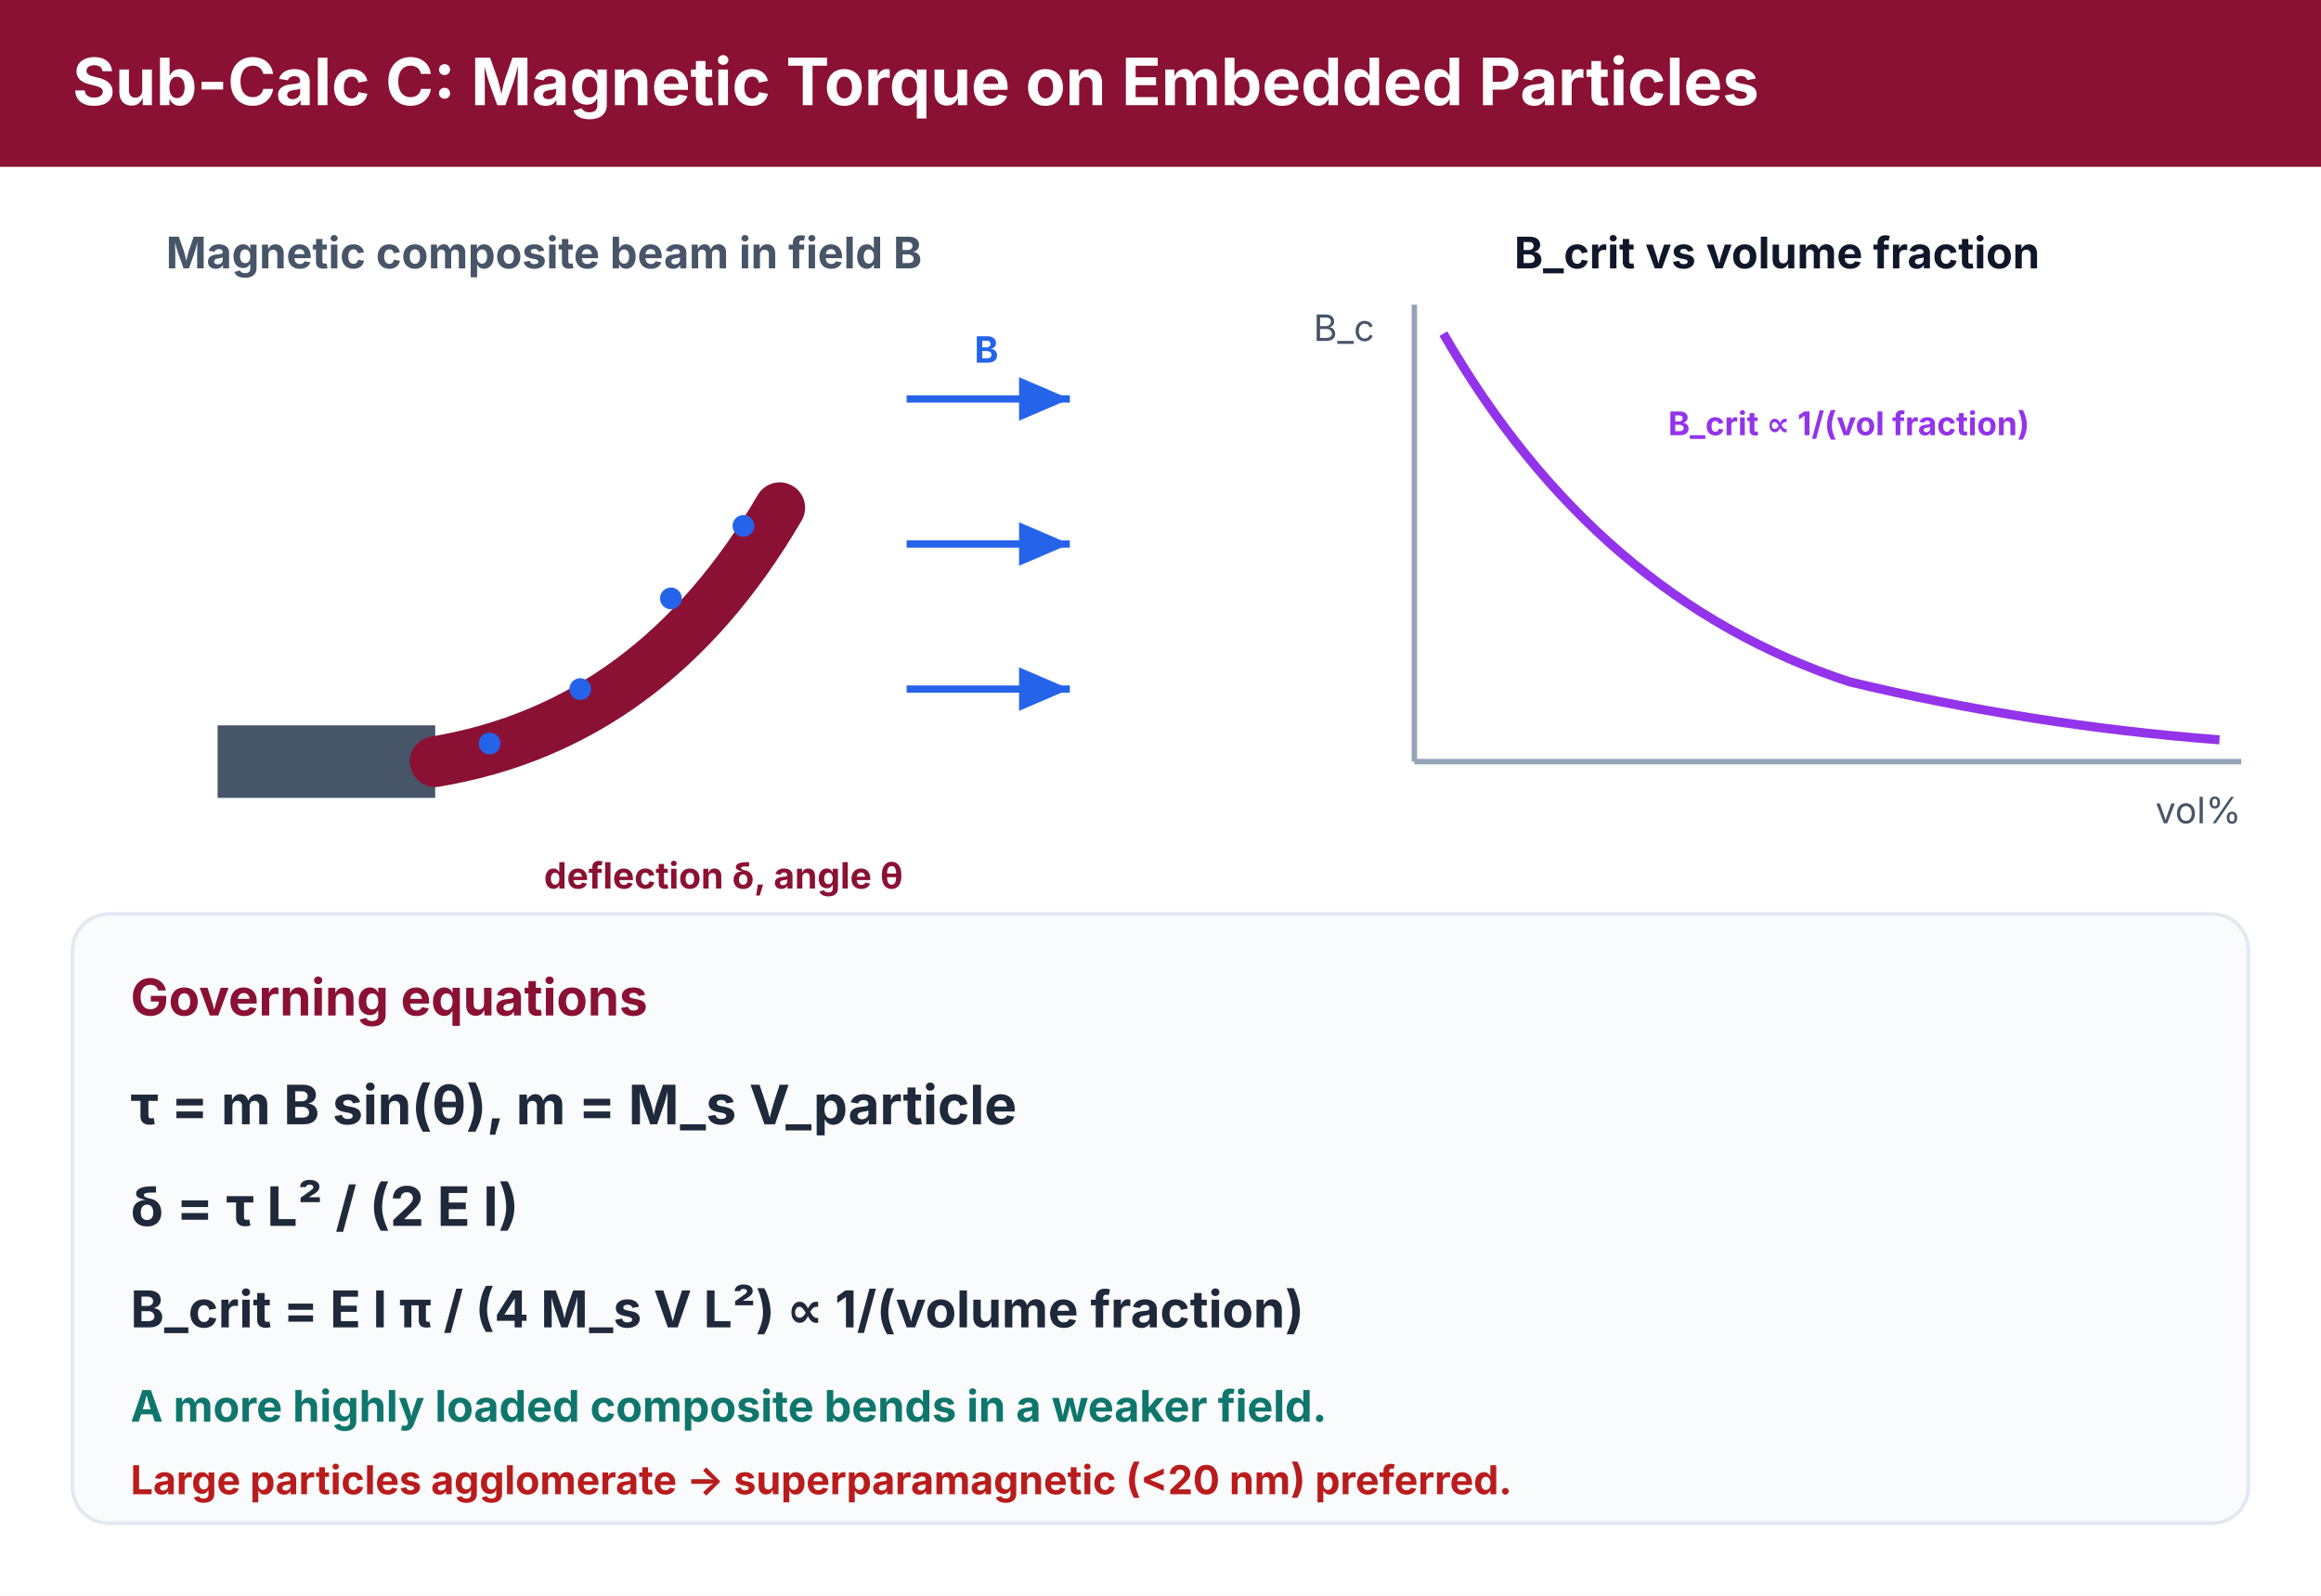
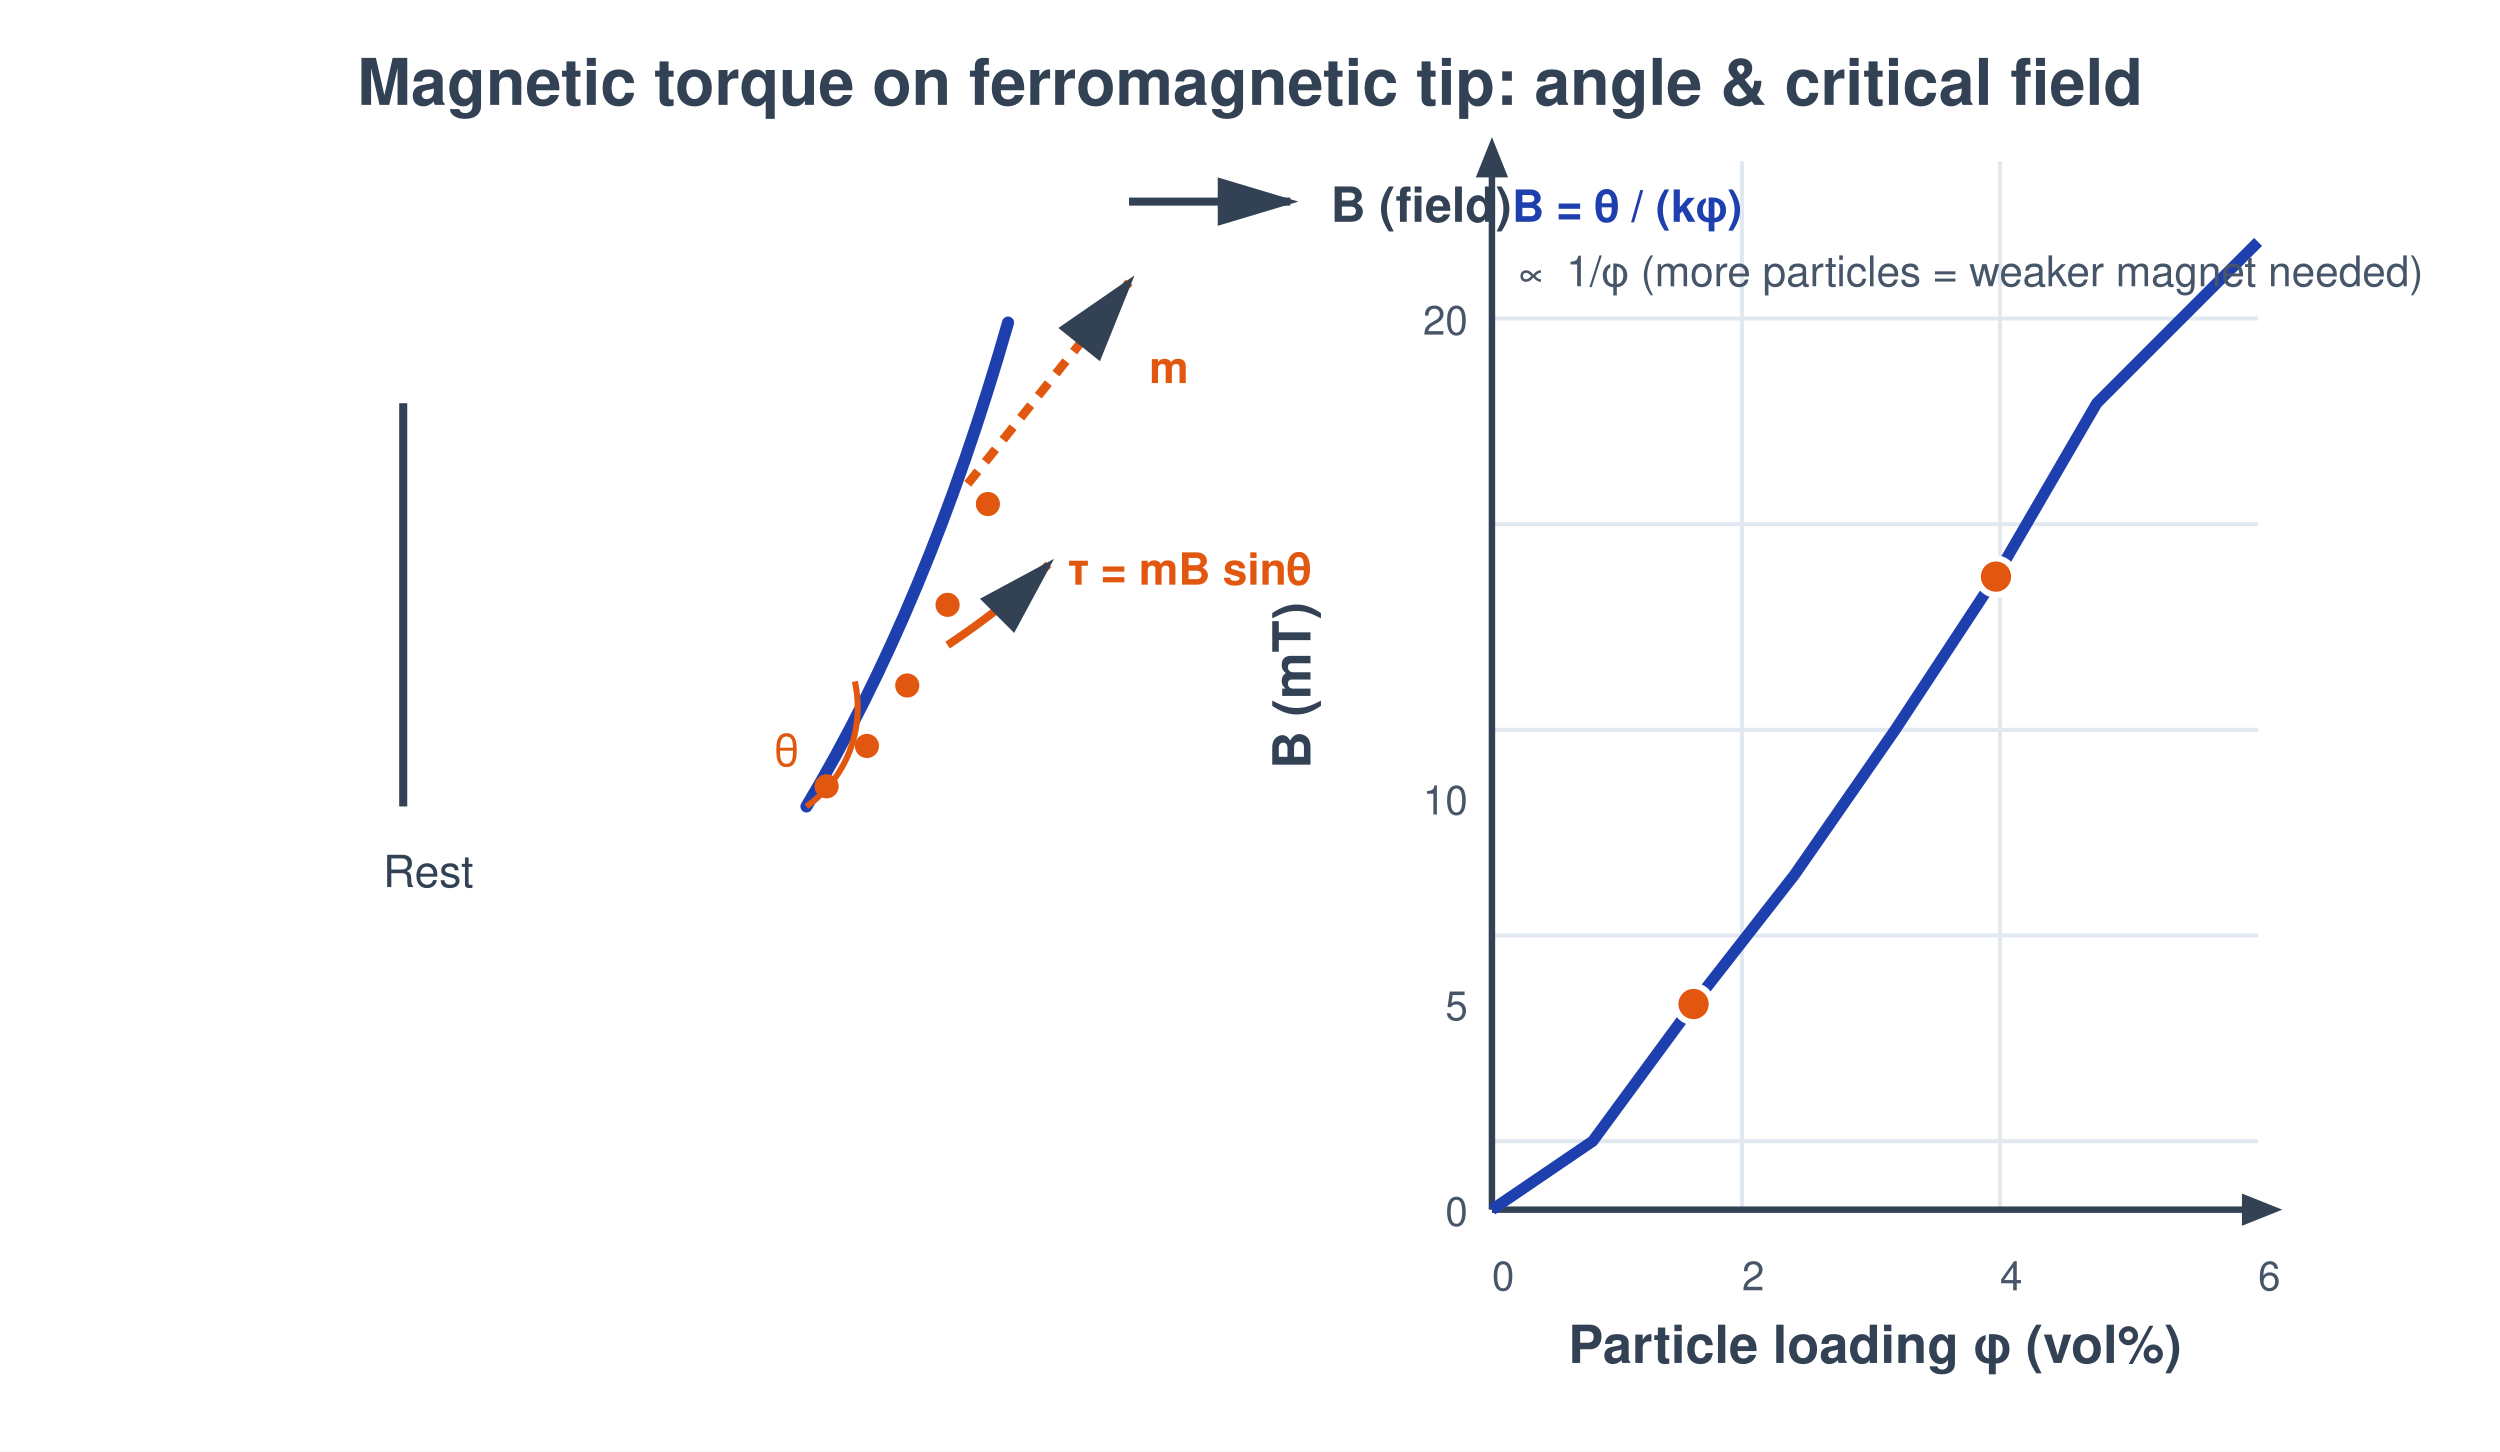
- <svg xmlns="http://www.w3.org/2000/svg" viewBox="0 0 640 440" font-family="Inter, Arial, sans-serif">
-   <rect width="640" height="440" fill="#ffffff" />
-   <rect x="0" y="0" width="640" height="46" fill="#8A1134" />
-   <text x="20" y="29" fill="#ffffff" font-size="18" font-weight="700">Sub-Calc C: Magnetic Torque on Embedded Particles</text>
-   <text x="150" y="74" fill="#475569" font-size="12" font-weight="700" text-anchor="middle">Magnetic composite beam in field B</text>
-   <rect x="60" y="200" width="60" height="20" fill="#475569" />
-   <path d="M120 210 q60 -10 95 -70" fill="none" stroke="#8A1134" stroke-width="14" stroke-linecap="round" />
-   <g fill="#2563eb">
-     <circle cx="135" cy="205" r="3" />
-     <circle cx="160" cy="190" r="3" />
-     <circle cx="185" cy="165" r="3" />
-     <circle cx="205" cy="145" r="3" />
+ <svg xmlns="http://www.w3.org/2000/svg" viewBox="0 0 620 360" font-family="Helvetica, Arial, sans-serif">
+   <rect x="0" y="0" width="620" height="360" fill="#ffffff" />
+   <text x="310" y="26" text-anchor="middle" font-size="16" font-weight="bold" fill="#334155">Magnetic torque on ferromagnetic tip: angle &amp; critical field</text>
+   <g>
+     <line x1="100" y1="200" x2="100" y2="100" stroke="#334155" stroke-width="2" />
+     <text x="95" y="220" font-size="11" fill="#334155">Rest</text>
+     <path d="M 200 200 Q 230 150 250 80" stroke="#1E40AF" stroke-width="3" fill="none" stroke-linecap="round" />
+     <circle cx="205" cy="195" r="3" fill="#E2570F" />
+     <circle cx="215" cy="185" r="3" fill="#E2570F" />
+     <circle cx="225" cy="170" r="3" fill="#E2570F" />
+     <circle cx="235" cy="150" r="3" fill="#E2570F" />
+     <circle cx="245" cy="125" r="3" fill="#E2570F" />
+     <defs>
+       <marker id="arrowhead" markerWidth="10" markerHeight="10" refX="9" refY="3" orient="auto">
+         <polygon points="0 0, 10 3, 0 6" fill="#334155" />
+       </marker>
+     </defs>
+     <line x1="280" y1="50" x2="320" y2="50" stroke="#334155" stroke-width="2" marker-end="url(#arrowhead)" />
+     <text x="330" y="55" font-size="12" font-weight="bold" fill="#334155">B (field)</text>
+     <line x1="240" y1="120" x2="280" y2="70" stroke="#E2570F" stroke-width="2.2" marker-end="url(#arrowhead)" stroke-dasharray="4 3" />
+     <text x="285" y="95" font-size="11" fill="#E2570F" font-weight="bold">m</text>
+     <path d="M 200 200 A 30 30 0 0 0 212 169" stroke="#E2570F" stroke-width="1.5" fill="none" />
+     <text x="192" y="190" font-size="11" fill="#E2570F">θ</text>
+     <path d="M 235 160 Q 250 150 260 140" stroke="#E2570F" stroke-width="2" fill="none" marker-end="url(#arrowhead)" />
+     <text x="265" y="145" font-size="11" fill="#E2570F" font-weight="bold">τ = mB sinθ</text>
  </g>
-   <g stroke="#2563eb" stroke-width="2" fill="none">
-     <path d="M250 110 h45" marker-end="url(#arC6)" />
-     <path d="M250 150 h45" marker-end="url(#arC6)" />
-     <path d="M250 190 h45" marker-end="url(#arC6)" />
+   <g>
+     <g stroke="#E2E8F0" stroke-width="1">
+       <line x1="370" y1="79" x2="560" y2="79" />
+       <line x1="370" y1="130" x2="560" y2="130" />
+       <line x1="370" y1="181" x2="560" y2="181" />
+       <line x1="370" y1="232" x2="560" y2="232" />
+       <line x1="370" y1="283" x2="560" y2="283" />
+       <line x1="432" y1="40" x2="432" y2="300" />
+       <line x1="496" y1="40" x2="496" y2="300" />
+     </g>
+     <line x1="370" y1="40" x2="370" y2="300" stroke="#334155" stroke-width="1.6" />
+     <line x1="370" y1="300" x2="560" y2="300" stroke="#334155" stroke-width="1.6" />
+     <polygon points="370,34 366,44 374,44" fill="#334155" />
+     <polygon points="566,300 556,296 556,304" fill="#334155" />
+     <polyline fill="none" stroke="#1E40AF" stroke-width="2.8" points="370,300 395,283 420,249 445,217 470,181 495,143 520,100 560,60" />
+     <circle cx="420" cy="249" r="4.5" fill="#E2570F" stroke="#ffffff" stroke-width="1.5" />
+     <circle cx="495" cy="143" r="4.5" fill="#E2570F" stroke="#ffffff" stroke-width="1.5" />
+     <text x="465" y="338" text-anchor="middle" font-size="13" font-weight="bold" fill="#334155">Particle loading φ (vol%)</text>
+     <text x="325" y="170" text-anchor="middle" font-size="13" font-weight="bold" fill="#334155" transform="rotate(-90 325 170)">B<sub>crit</sub> (mT)</text>
+     <text x="364" y="304" text-anchor="end" font-size="10" fill="#475569">0</text>
+     <text x="364" y="253" text-anchor="end" font-size="10" fill="#475569">5</text>
+     <text x="364" y="202" text-anchor="end" font-size="10" fill="#475569">10</text>
+     <text x="364" y="83" text-anchor="end" font-size="10" fill="#475569">20</text>
+     <text x="370" y="320" font-size="10" fill="#475569">0</text>
+     <text x="432" y="320" font-size="10" fill="#475569">2</text>
+     <text x="496" y="320" font-size="10" fill="#475569">4</text>
+     <text x="560" y="320" font-size="10" fill="#475569">6</text>
+     <text x="375" y="55" font-size="11" fill="#1E40AF" font-weight="bold">B<sub>crit</sub> = θ<sub>target</sub> / (k<sub>m</sub>φ)</text>
+     <text x="375" y="71" font-size="10.5" fill="#475569">∝ 1/φ  (more particles = weaker magnet needed)</text>
  </g>
-   <defs>
-     <marker id="arC6" markerWidth="9" markerHeight="9" refX="7" refY="3" orient="auto">
-       <path d="M0,0 L7,3 L0,6 Z" fill="#2563eb" />
-     </marker>
-   </defs>
-   <text x="272" y="100" fill="#2563eb" font-size="10" font-weight="700" text-anchor="middle">B</text>
-   <text x="150" y="245" fill="#8A1134" font-size="10" font-weight="700">deflection δ, angle θ</text>
-   <text x="490" y="74" fill="#0f172a" font-size="12" font-weight="700" text-anchor="middle">B_crit vs volume fraction</text>
-   <line x1="390" y1="84" x2="390" y2="210" stroke="#94a3b8" stroke-width="1.5" />
-   <line x1="390" y1="210" x2="618" y2="210" stroke="#94a3b8" stroke-width="1.5" />
-   <text x="379" y="94" fill="#475569" font-size="10" text-anchor="end">B_c</text>
-   <text x="618" y="227" fill="#475569" font-size="10" text-anchor="end">vol%</text>
-   <path d="M398 92 Q440 165 510 188 Q560 200 612 204" fill="none" stroke="#9333ea" stroke-width="2.5" />
-   <text x="460" y="120" fill="#9333ea" font-size="9" font-weight="700">B_crit ∝ 1/(vol fraction)</text>
-   <rect x="20" y="252" width="600" height="168" rx="10" fill="#fafbfc" stroke="#e2e8f0" />
-   <text x="36" y="280" fill="#8A1134" font-size="14" font-weight="700">Governing equations</text>
-   <text x="36" y="310" fill="#1e293b" font-size="15" font-weight="700">τ = m B sin(θ),   m = M_s V_particle</text>
-   <text x="36" y="338" fill="#1e293b" font-size="15" font-weight="700">δ = τ L² / (2 E I)</text>
-   <text x="36" y="366" fill="#1e293b" font-size="14" font-weight="700">B_crit = E I π / (4 M_s V L²)  ∝ 1/(volume fraction)</text>
-   <text x="36" y="392" fill="#0f766e" font-size="12" font-weight="700">A more highly loaded composite bends in a weaker field.</text>
-   <text x="36" y="412" fill="#b91c1c" font-size="11" font-weight="700">Large particles agglomerate → superparamagnetic (&lt;20 nm) preferred.</text>
</svg>
